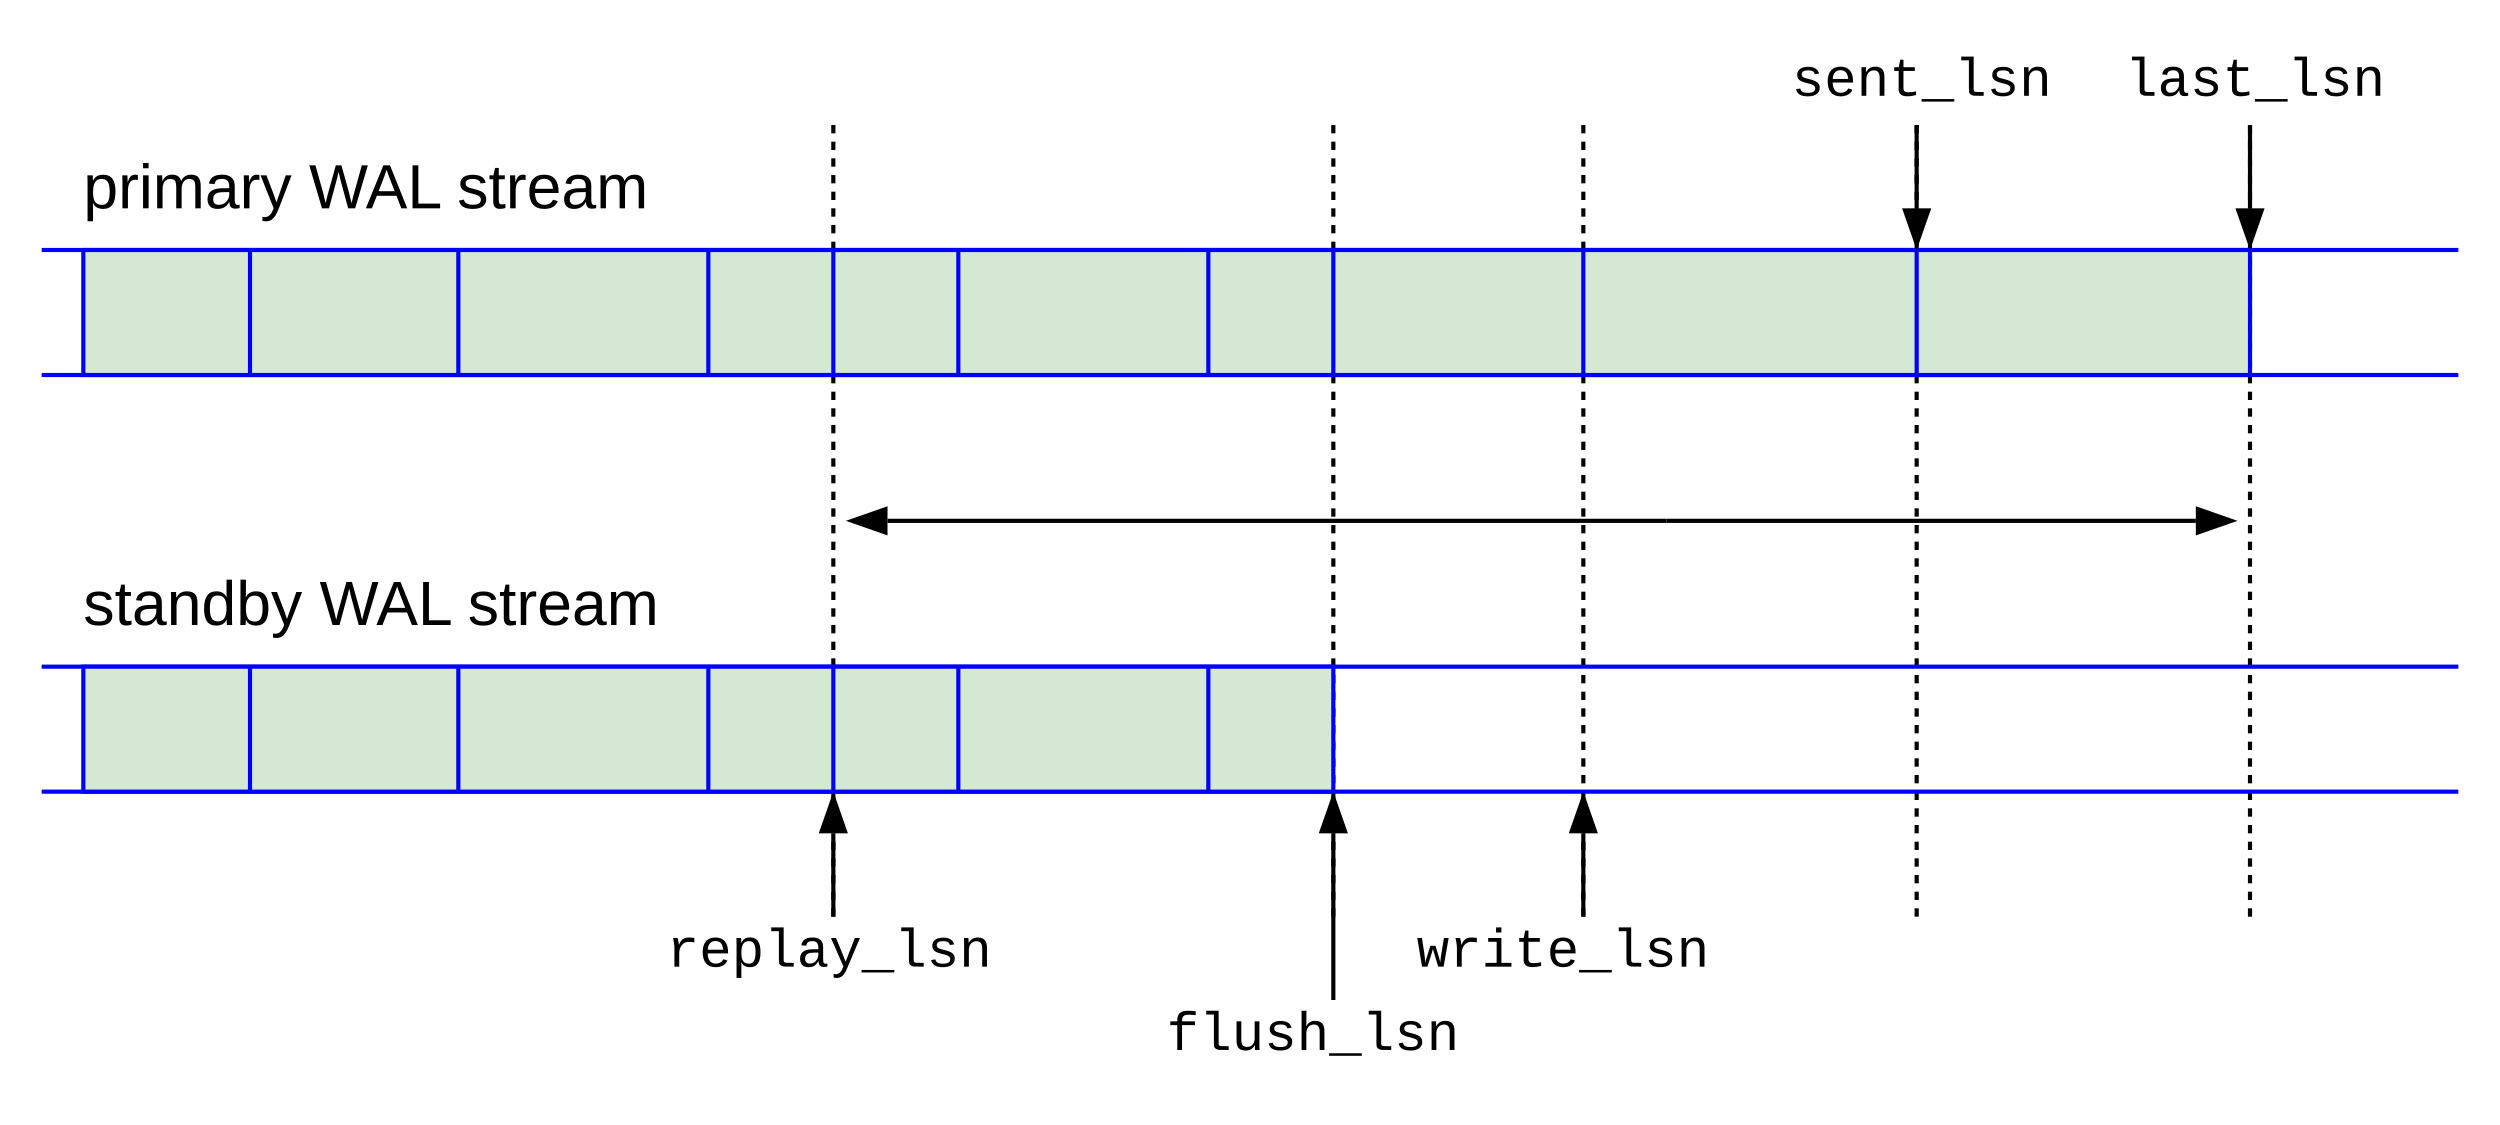
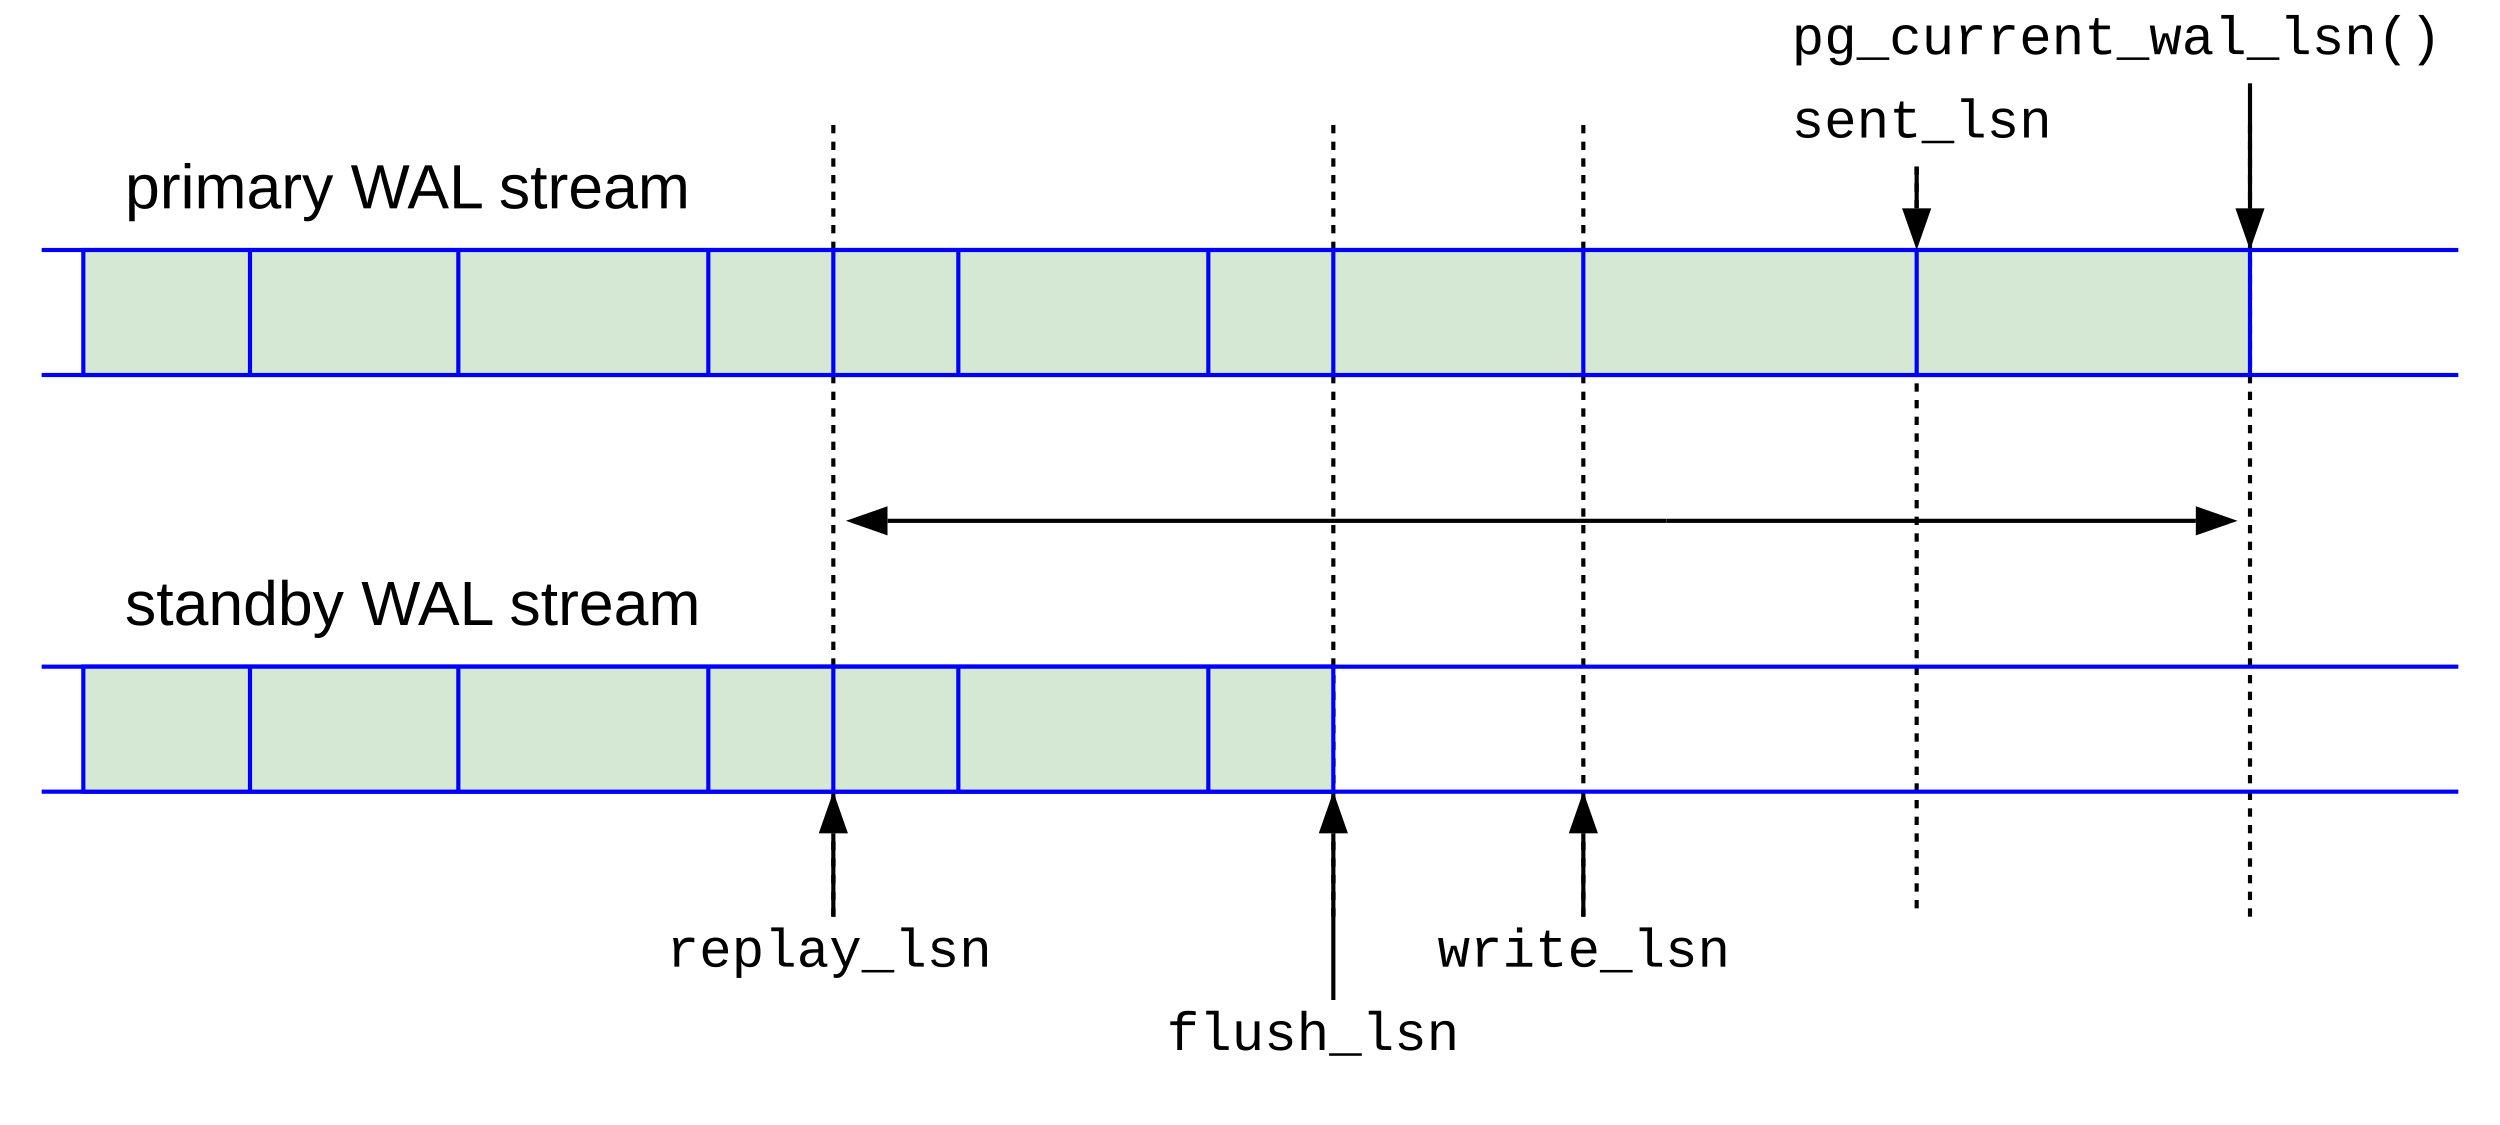
<svg xmlns="http://www.w3.org/2000/svg" version="1.1" width="600" height="270">
  <defs>
    <marker id="arrowhead" markerWidth="10" markerHeight="7" refX="0" refY="3.5" orient="auto">
      <polygon points="0 0, 10 3.5, 0 7" />
    </marker>
  </defs>
  <path d="M 540 30 V 220 " stroke="#000000" stroke-width="1" stroke-dasharray="2,2" fill="none" />
  <path d="M 200 30 V 220 " stroke="#000000" stroke-width="1" stroke-dasharray="2,2" fill="none" />
  <path d="M 320 30 V 220 " stroke="#000000" stroke-width="1" stroke-dasharray="2,2" fill="none" />
  <path d="M 380 30 V 220 " stroke="#000000" stroke-width="1" stroke-dasharray="2,2" fill="none" />
-   <path d="M 460 30 V 220 " stroke="#000000" stroke-width="1" stroke-dasharray="2,2" fill="none" />
+   <path d="M 460 40 V 220 " stroke="#000000" stroke-width="1" stroke-dasharray="2,2" fill="none" />
  <path d="M 10 60 h 580 " stroke="#0000FF" stroke-width="1" fill="none" />
  <path d="M 10 90 h 580 " stroke="#0000FF" stroke-width="1" fill="none" />
  <rect x="20" y="60" width="520" height="30" style="fill:rgb(213,232,212);stroke:#0000FF;stroke-width:1" />
-   <text x="20" y="50" style="font-size:15px;font-family:'Arial'">primary WAL stream</text>
-   <text x="20" y="150" style="font-size:15px;font-family:'Arial'">standby WAL stream</text>
+   <text x="30" y="50" style="font-size:15px;font-family:'Arial'">primary WAL stream</text>
+   <text x="30" y="150" style="font-size:15px;font-family:'Arial'">standby WAL stream</text>
  <path d="M 60 60 v 30 " stroke="#0000FF" stroke-width="1" fill="none" />
  <path d="M 110 60 v 30 " stroke="#0000FF" stroke-width="1" fill="none" />
  <path d="M 170 60 v 30 " stroke="#0000FF" stroke-width="1" fill="none" />
  <path d="M 230 60 v 30 " stroke="#0000FF" stroke-width="1" fill="none" />
  <path d="M 290 60 v 30 " stroke="#0000FF" stroke-width="1" fill="none" />
  <path d="M 200 60 v 30 " stroke="#0000FF" stroke-width="1" fill="none" />
  <path d="M 320 60 v 30 " stroke="#0000FF" stroke-width="1" fill="none" />
  <path d="M 380 60 v 30 " stroke="#0000FF" stroke-width="1" fill="none" />
  <path d="M 460 60 v 30 " stroke="#0000FF" stroke-width="1" fill="none" />
  <path d="M 10 160 h 580 " stroke="#0000FF" stroke-width="1" fill="none" />
  <path d="M 10 190 h 580 " stroke="#0000FF" stroke-width="1" fill="none" />
  <rect x="20" y="160" width="300" height="30" style="fill:rgb(213,232,212);stroke:#0000FF;stroke-width:1" />
  <path d="M 60 160 v 30 " stroke="#0000FF" stroke-width="1" fill="none" />
  <path d="M 110 160 v 30 " stroke="#0000FF" stroke-width="1" fill="none" />
  <path d="M 170 160 v 30 " stroke="#0000FF" stroke-width="1" fill="none" />
  <path d="M 200 160 v 30 " stroke="#0000FF" stroke-width="1" fill="none" />
  <path d="M 230 160 v 30 " stroke="#0000FF" stroke-width="1" fill="none" />
  <path d="M 290 160 v 30 " stroke="#0000FF" stroke-width="1" fill="none" />
  <path d="M 200 220 V 200" stroke="#000000" stroke-width="1" fill="none" marker-end="url(#arrowhead)" />
  <path d="M 320 240 V 200" stroke="#000000" stroke-width="1" fill="none" marker-end="url(#arrowhead)" />
  <path d="M 380 220 V 200" stroke="#000000" stroke-width="1" fill="none" marker-end="url(#arrowhead)" />
-   <path d="M 460 30 V 50" stroke="#000000" stroke-width="1" fill="none" marker-end="url(#arrowhead)" />
-   <path d="M 540 30 V 50" stroke="#000000" stroke-width="1" fill="none" marker-end="url(#arrowhead)" />
+   <path d="M 460 40 V 50" stroke="#000000" stroke-width="1" fill="none" marker-end="url(#arrowhead)" />
+   <path d="M 540 20 V 50" stroke="#000000" stroke-width="1" fill="none" marker-end="url(#arrowhead)" />
  <text x="160" y="232" style="font-size:13px;font-family:'Courier New'">replay_lsn</text>
  <text x="280" y="252" style="font-size:13px;font-family:'Courier New'">flush_lsn</text>
-   <text x="340" y="232" style="font-size:13px;font-family:'Courier New'">write_lsn</text>
-   <text x="430" y="23" style="font-size:13px;font-family:'Courier New'">sent_lsn</text>
-   <text x="510" y="23" style="font-size:13px;font-family:'Courier New'">last_lsn</text>
+   <text x="345" y="232" style="font-size:13px;font-family:'Courier New'">write_lsn</text>
+   <text x="430" y="33" style="font-size:13px;font-family:'Courier New'">sent_lsn</text>
+   <text x="430" y="13" style="font-size:13px;font-family:'Courier New'">pg_current_wal_lsn()</text>
  <path d="M 400 125 H 527" stroke="#000000" stroke-width="1" fill="none" marker-end="url(#arrowhead)" />
  <path d="M 400 125 H 213" stroke="#000000" stroke-width="1" fill="none" marker-end="url(#arrowhead)" />
</svg>
